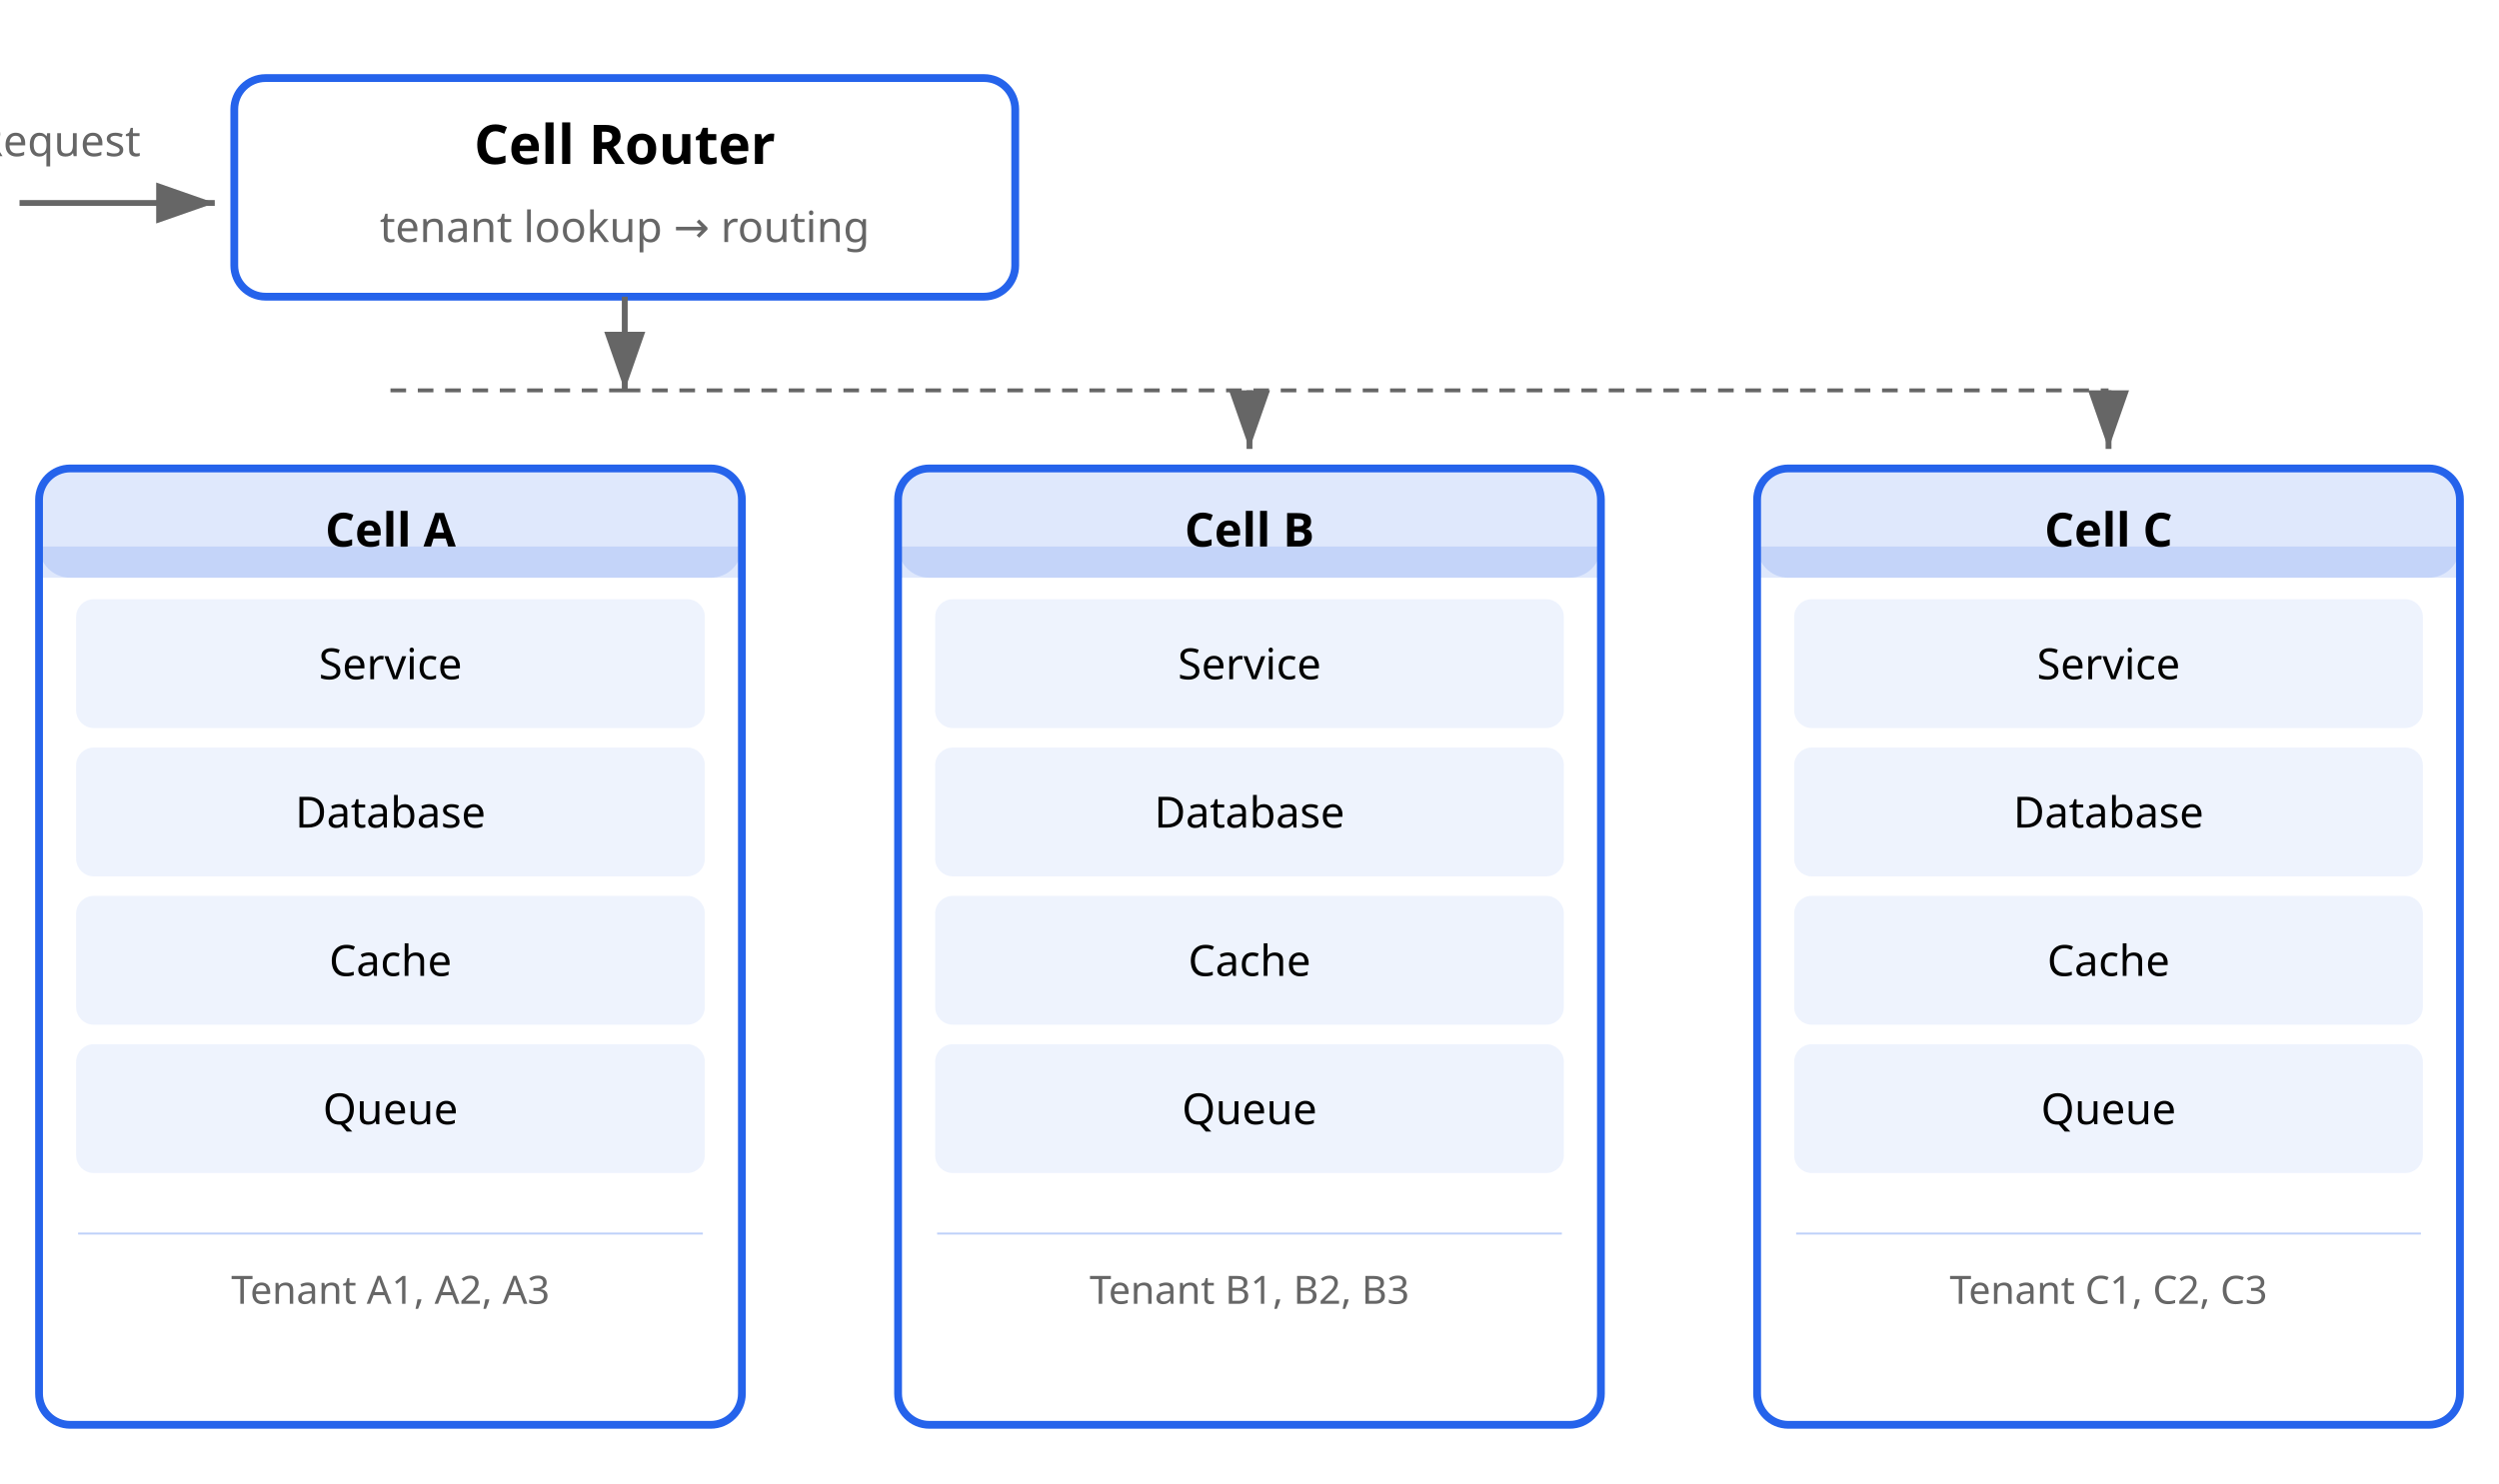
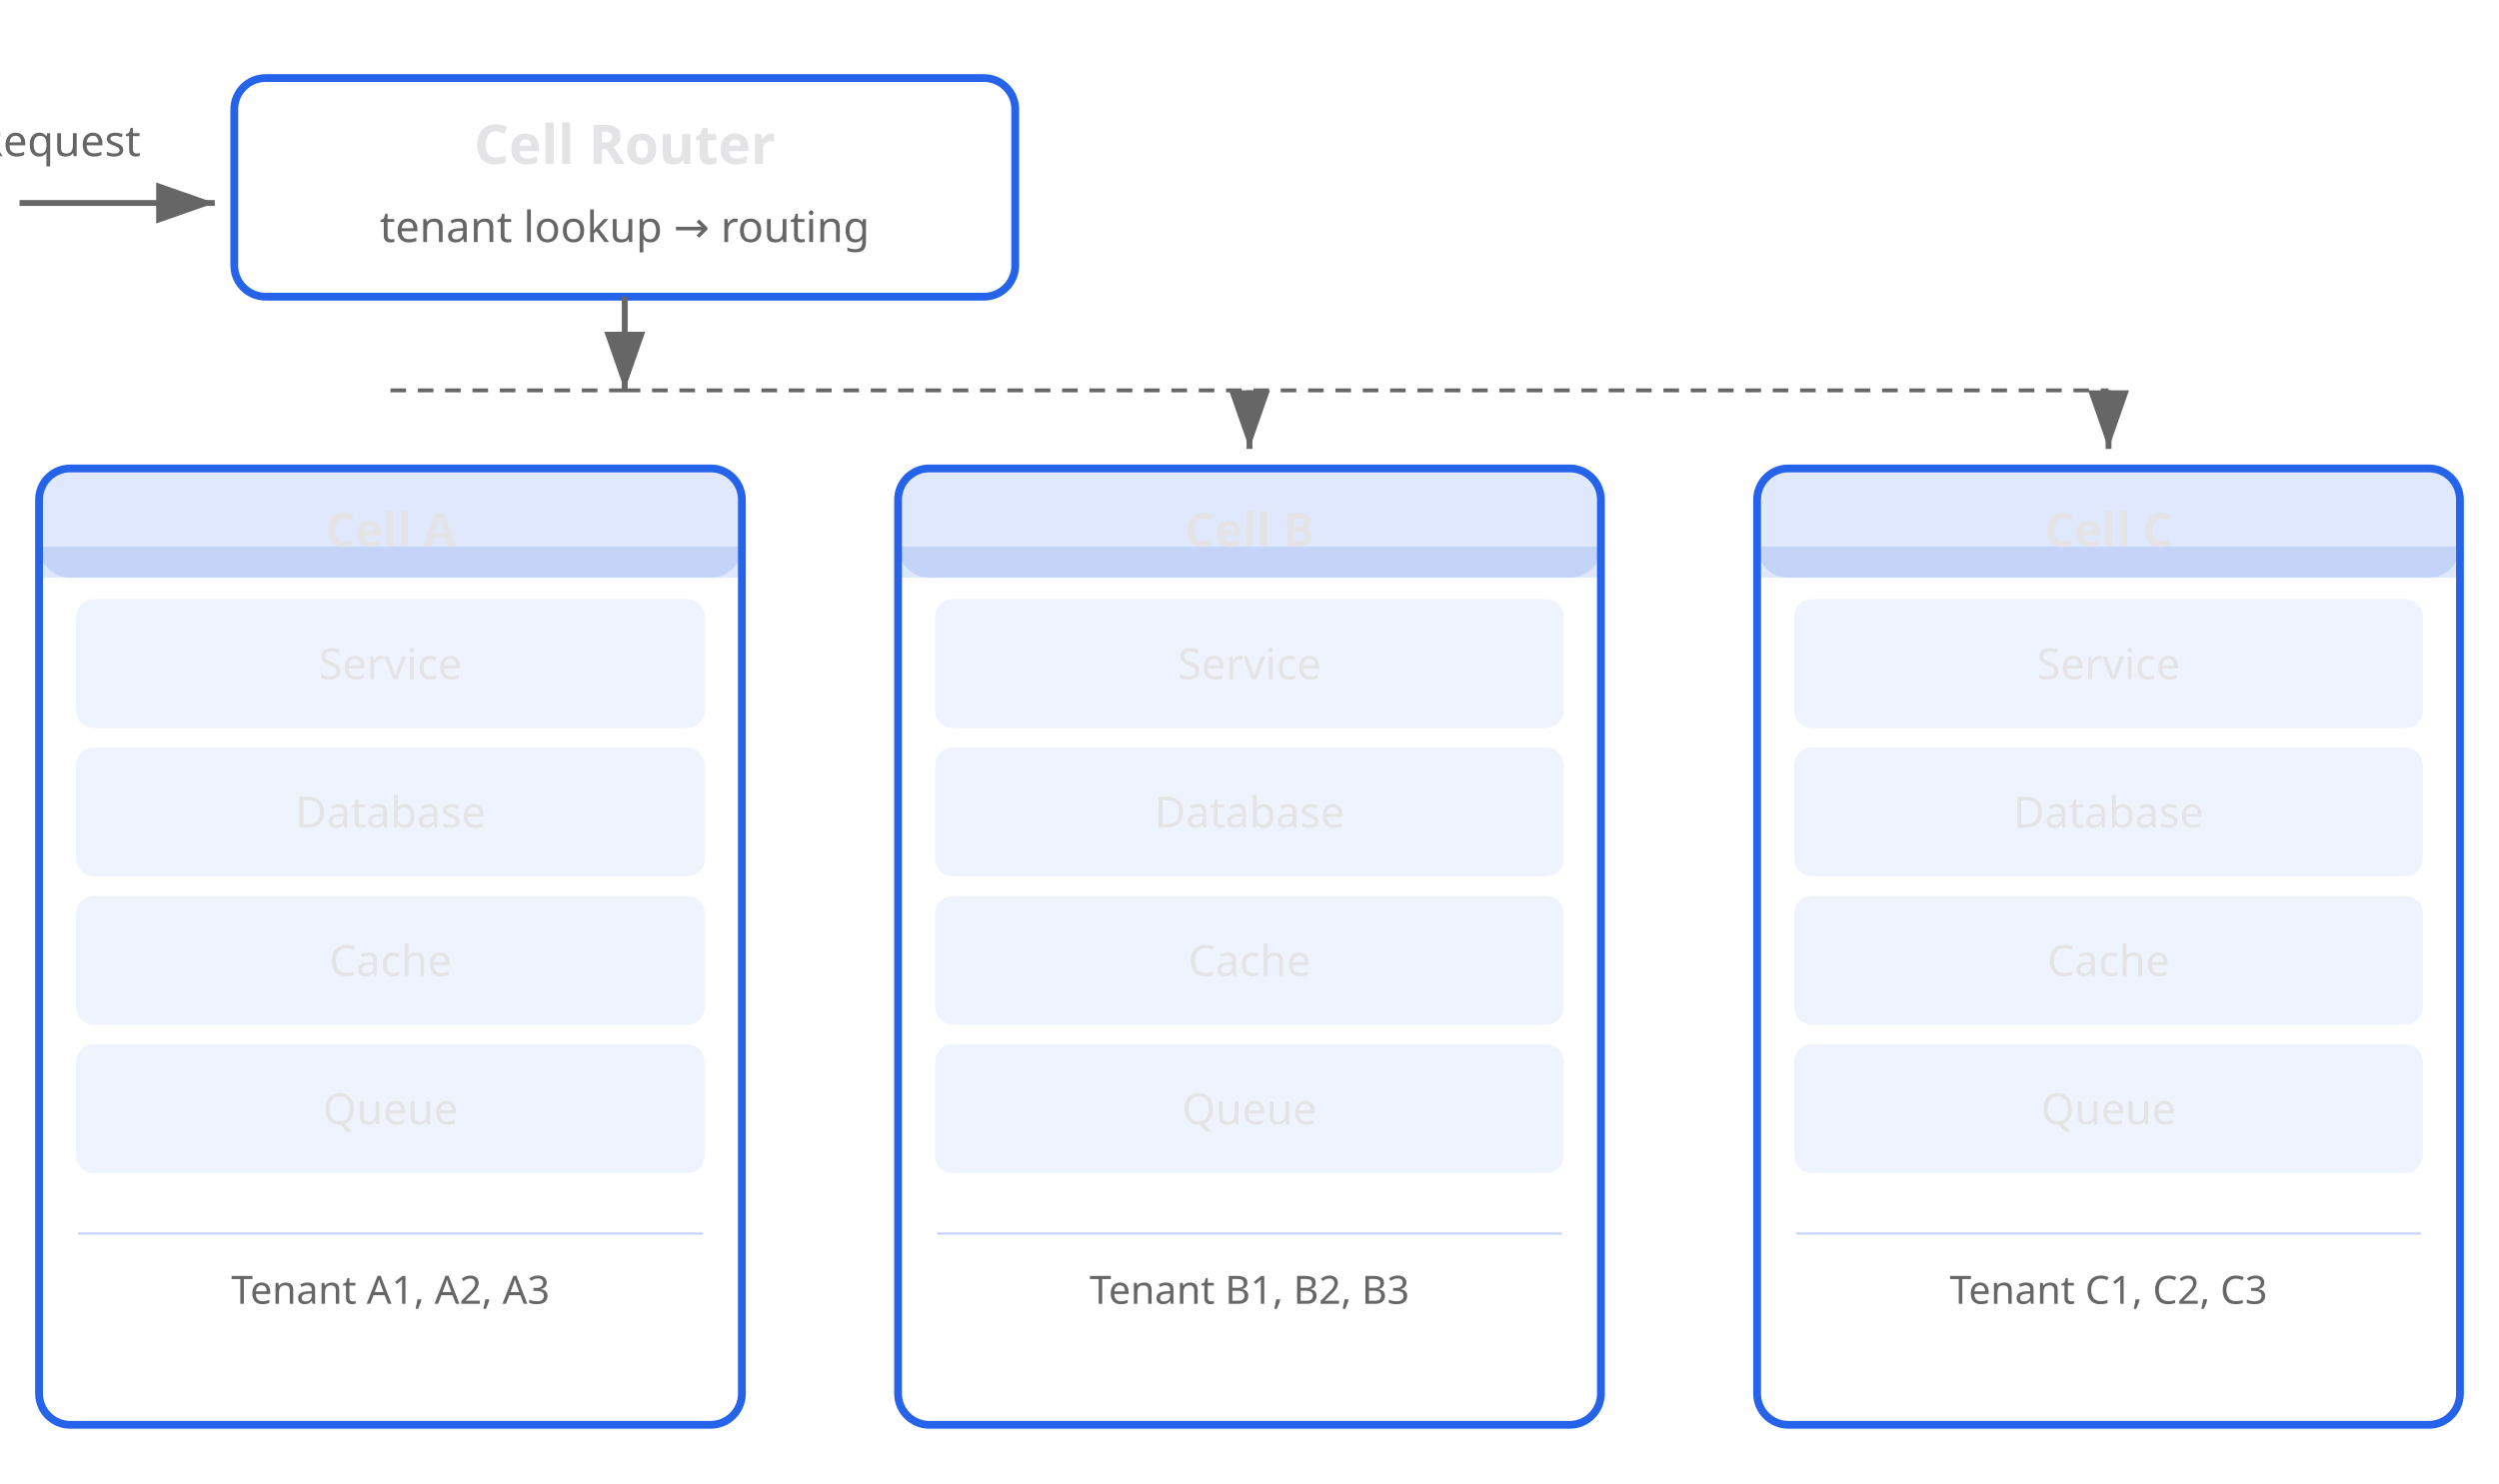
<svg xmlns="http://www.w3.org/2000/svg" viewBox="0 0 640 380" style="background: transparent; color-scheme: light dark;">
  <defs>
    <marker id="arrow2" markerWidth="10" markerHeight="7" refX="10" refY="3.5" orient="auto">
      <polygon points="0 0, 10 3.5, 0 7" fill="#666" />
    </marker>
  </defs>
  <text x="15" y="40" text-anchor="middle" font-family="system-ui, sans-serif" font-size="11" fill="#666">Request</text>
  <line x1="5" y1="52" x2="55" y2="52" stroke="#666" stroke-width="1.5" marker-end="url(#arrow2)" />
  <rect x="60" y="20" width="200" height="56" rx="8" fill="none" stroke="#2563eb" stroke-width="2" />
-   <text x="160" y="42" text-anchor="middle" font-family="system-ui, sans-serif" font-size="14" font-weight="bold" fill="currentColor">Cell Router</text>
+   <text x="160" y="42" text-anchor="middle" font-family="system-ui, sans-serif" font-size="14" font-weight="bold" fill="#e4e4e7">Cell Router</text>
  <text x="160" y="62" text-anchor="middle" font-family="system-ui, sans-serif" font-size="11" fill="#666">tenant lookup → routing</text>
  <line x1="160" y1="76" x2="160" y2="100" stroke="#666" stroke-width="1.5" marker-end="url(#arrow2)" />
  <line x1="100" y1="100" x2="160" y2="100" stroke="#666" stroke-width="1" stroke-dasharray="4,3" />
  <line x1="160" y1="100" x2="540" y2="100" stroke="#666" stroke-width="1" stroke-dasharray="4,3" />
  <line x1="540" y1="100" x2="540" y2="115" stroke="#666" stroke-width="1.5" marker-end="url(#arrow2)" />
  <line x1="320" y1="100" x2="320" y2="115" stroke="#666" stroke-width="1.5" marker-end="url(#arrow2)" />
  <g transform="translate(10, 120)">
    <rect x="0" y="0" width="180" height="245" rx="8" fill="none" stroke="#2563eb" stroke-width="2" />
    <rect x="0" y="0" width="180" height="28" rx="8" fill="#2563eb" opacity="0.15" />
    <rect x="0" y="20" width="180" height="8" fill="#2563eb" opacity="0.15" />
-     <text x="90" y="20" text-anchor="middle" font-family="system-ui, sans-serif" font-size="12" font-weight="bold" fill="currentColor">Cell A</text>
+     <text x="90" y="20" text-anchor="middle" font-family="system-ui, sans-serif" font-size="12" font-weight="bold" fill="#e4e4e7">Cell A</text>
    <rect x="10" y="34" width="160" height="32" rx="4" fill="#2563eb" opacity="0.08" stroke="#2563eb" stroke-width="1" />
-     <text x="90" y="54" text-anchor="middle" font-family="system-ui, sans-serif" font-size="11" fill="currentColor">Service</text>
+     <text x="90" y="54" text-anchor="middle" font-family="system-ui, sans-serif" font-size="11" fill="#e4e4e7">Service</text>
    <rect x="10" y="72" width="160" height="32" rx="4" fill="#2563eb" opacity="0.08" stroke="#2563eb" stroke-width="1" />
-     <text x="90" y="92" text-anchor="middle" font-family="system-ui, sans-serif" font-size="11" fill="currentColor">Database</text>
+     <text x="90" y="92" text-anchor="middle" font-family="system-ui, sans-serif" font-size="11" fill="#e4e4e7">Database</text>
    <rect x="10" y="110" width="160" height="32" rx="4" fill="#2563eb" opacity="0.08" stroke="#2563eb" stroke-width="1" />
-     <text x="90" y="130" text-anchor="middle" font-family="system-ui, sans-serif" font-size="11" fill="currentColor">Cache</text>
+     <text x="90" y="130" text-anchor="middle" font-family="system-ui, sans-serif" font-size="11" fill="#e4e4e7">Cache</text>
    <rect x="10" y="148" width="160" height="32" rx="4" fill="#2563eb" opacity="0.08" stroke="#2563eb" stroke-width="1" />
-     <text x="90" y="168" text-anchor="middle" font-family="system-ui, sans-serif" font-size="11" fill="currentColor">Queue</text>
+     <text x="90" y="168" text-anchor="middle" font-family="system-ui, sans-serif" font-size="11" fill="#e4e4e7">Queue</text>
    <line x1="10" y1="196" x2="170" y2="196" stroke="#2563eb" stroke-width="0.5" opacity="0.3" />
    <text x="90" y="214" text-anchor="middle" font-family="system-ui, sans-serif" font-size="10" fill="#666">Tenant A1, A2, A3</text>
  </g>
  <g transform="translate(230, 120)">
    <rect x="0" y="0" width="180" height="245" rx="8" fill="none" stroke="#2563eb" stroke-width="2" />
    <rect x="0" y="0" width="180" height="28" rx="8" fill="#2563eb" opacity="0.15" />
    <rect x="0" y="20" width="180" height="8" fill="#2563eb" opacity="0.15" />
-     <text x="90" y="20" text-anchor="middle" font-family="system-ui, sans-serif" font-size="12" font-weight="bold" fill="currentColor">Cell B</text>
+     <text x="90" y="20" text-anchor="middle" font-family="system-ui, sans-serif" font-size="12" font-weight="bold" fill="#e4e4e7">Cell B</text>
    <rect x="10" y="34" width="160" height="32" rx="4" fill="#2563eb" opacity="0.08" stroke="#2563eb" stroke-width="1" />
-     <text x="90" y="54" text-anchor="middle" font-family="system-ui, sans-serif" font-size="11" fill="currentColor">Service</text>
+     <text x="90" y="54" text-anchor="middle" font-family="system-ui, sans-serif" font-size="11" fill="#e4e4e7">Service</text>
    <rect x="10" y="72" width="160" height="32" rx="4" fill="#2563eb" opacity="0.08" stroke="#2563eb" stroke-width="1" />
-     <text x="90" y="92" text-anchor="middle" font-family="system-ui, sans-serif" font-size="11" fill="currentColor">Database</text>
+     <text x="90" y="92" text-anchor="middle" font-family="system-ui, sans-serif" font-size="11" fill="#e4e4e7">Database</text>
    <rect x="10" y="110" width="160" height="32" rx="4" fill="#2563eb" opacity="0.08" stroke="#2563eb" stroke-width="1" />
-     <text x="90" y="130" text-anchor="middle" font-family="system-ui, sans-serif" font-size="11" fill="currentColor">Cache</text>
+     <text x="90" y="130" text-anchor="middle" font-family="system-ui, sans-serif" font-size="11" fill="#e4e4e7">Cache</text>
    <rect x="10" y="148" width="160" height="32" rx="4" fill="#2563eb" opacity="0.08" stroke="#2563eb" stroke-width="1" />
-     <text x="90" y="168" text-anchor="middle" font-family="system-ui, sans-serif" font-size="11" fill="currentColor">Queue</text>
+     <text x="90" y="168" text-anchor="middle" font-family="system-ui, sans-serif" font-size="11" fill="#e4e4e7">Queue</text>
    <line x1="10" y1="196" x2="170" y2="196" stroke="#2563eb" stroke-width="0.5" opacity="0.3" />
    <text x="90" y="214" text-anchor="middle" font-family="system-ui, sans-serif" font-size="10" fill="#666">Tenant B1, B2, B3</text>
  </g>
  <g transform="translate(450, 120)">
    <rect x="0" y="0" width="180" height="245" rx="8" fill="none" stroke="#2563eb" stroke-width="2" />
    <rect x="0" y="0" width="180" height="28" rx="8" fill="#2563eb" opacity="0.15" />
    <rect x="0" y="20" width="180" height="8" fill="#2563eb" opacity="0.15" />
-     <text x="90" y="20" text-anchor="middle" font-family="system-ui, sans-serif" font-size="12" font-weight="bold" fill="currentColor">Cell C</text>
+     <text x="90" y="20" text-anchor="middle" font-family="system-ui, sans-serif" font-size="12" font-weight="bold" fill="#e4e4e7">Cell C</text>
    <rect x="10" y="34" width="160" height="32" rx="4" fill="#2563eb" opacity="0.08" stroke="#2563eb" stroke-width="1" />
-     <text x="90" y="54" text-anchor="middle" font-family="system-ui, sans-serif" font-size="11" fill="currentColor">Service</text>
+     <text x="90" y="54" text-anchor="middle" font-family="system-ui, sans-serif" font-size="11" fill="#e4e4e7">Service</text>
    <rect x="10" y="72" width="160" height="32" rx="4" fill="#2563eb" opacity="0.08" stroke="#2563eb" stroke-width="1" />
-     <text x="90" y="92" text-anchor="middle" font-family="system-ui, sans-serif" font-size="11" fill="currentColor">Database</text>
+     <text x="90" y="92" text-anchor="middle" font-family="system-ui, sans-serif" font-size="11" fill="#e4e4e7">Database</text>
    <rect x="10" y="110" width="160" height="32" rx="4" fill="#2563eb" opacity="0.08" stroke="#2563eb" stroke-width="1" />
-     <text x="90" y="130" text-anchor="middle" font-family="system-ui, sans-serif" font-size="11" fill="currentColor">Cache</text>
+     <text x="90" y="130" text-anchor="middle" font-family="system-ui, sans-serif" font-size="11" fill="#e4e4e7">Cache</text>
    <rect x="10" y="148" width="160" height="32" rx="4" fill="#2563eb" opacity="0.08" stroke="#2563eb" stroke-width="1" />
-     <text x="90" y="168" text-anchor="middle" font-family="system-ui, sans-serif" font-size="11" fill="currentColor">Queue</text>
+     <text x="90" y="168" text-anchor="middle" font-family="system-ui, sans-serif" font-size="11" fill="#e4e4e7">Queue</text>
    <line x1="10" y1="196" x2="170" y2="196" stroke="#2563eb" stroke-width="0.5" opacity="0.3" />
    <text x="90" y="214" text-anchor="middle" font-family="system-ui, sans-serif" font-size="10" fill="#666">Tenant C1, C2, C3</text>
  </g>
</svg>
